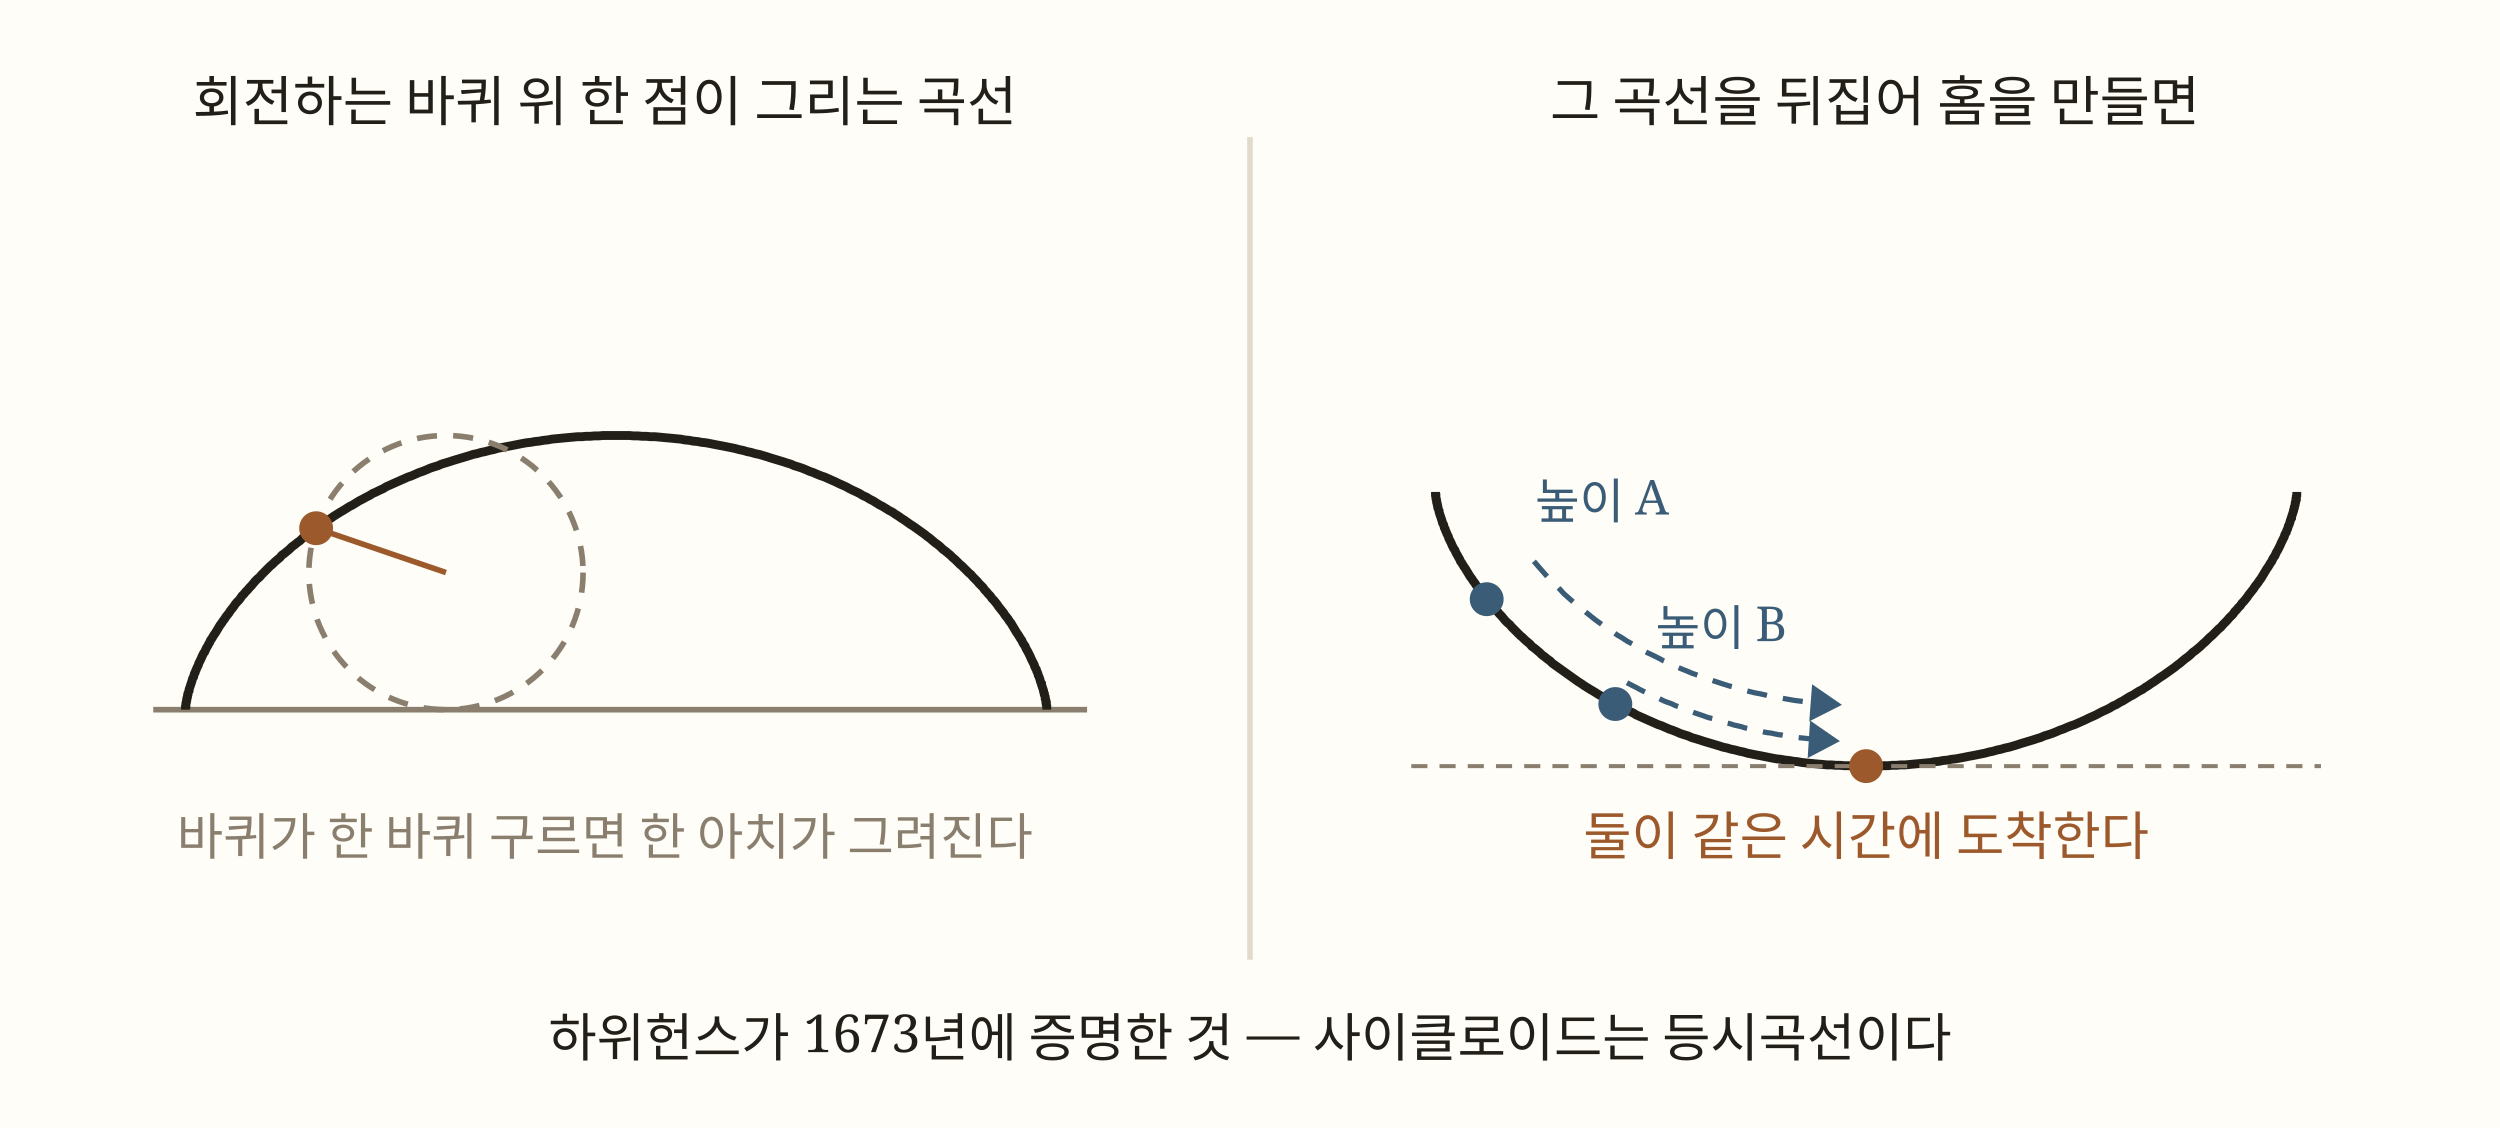
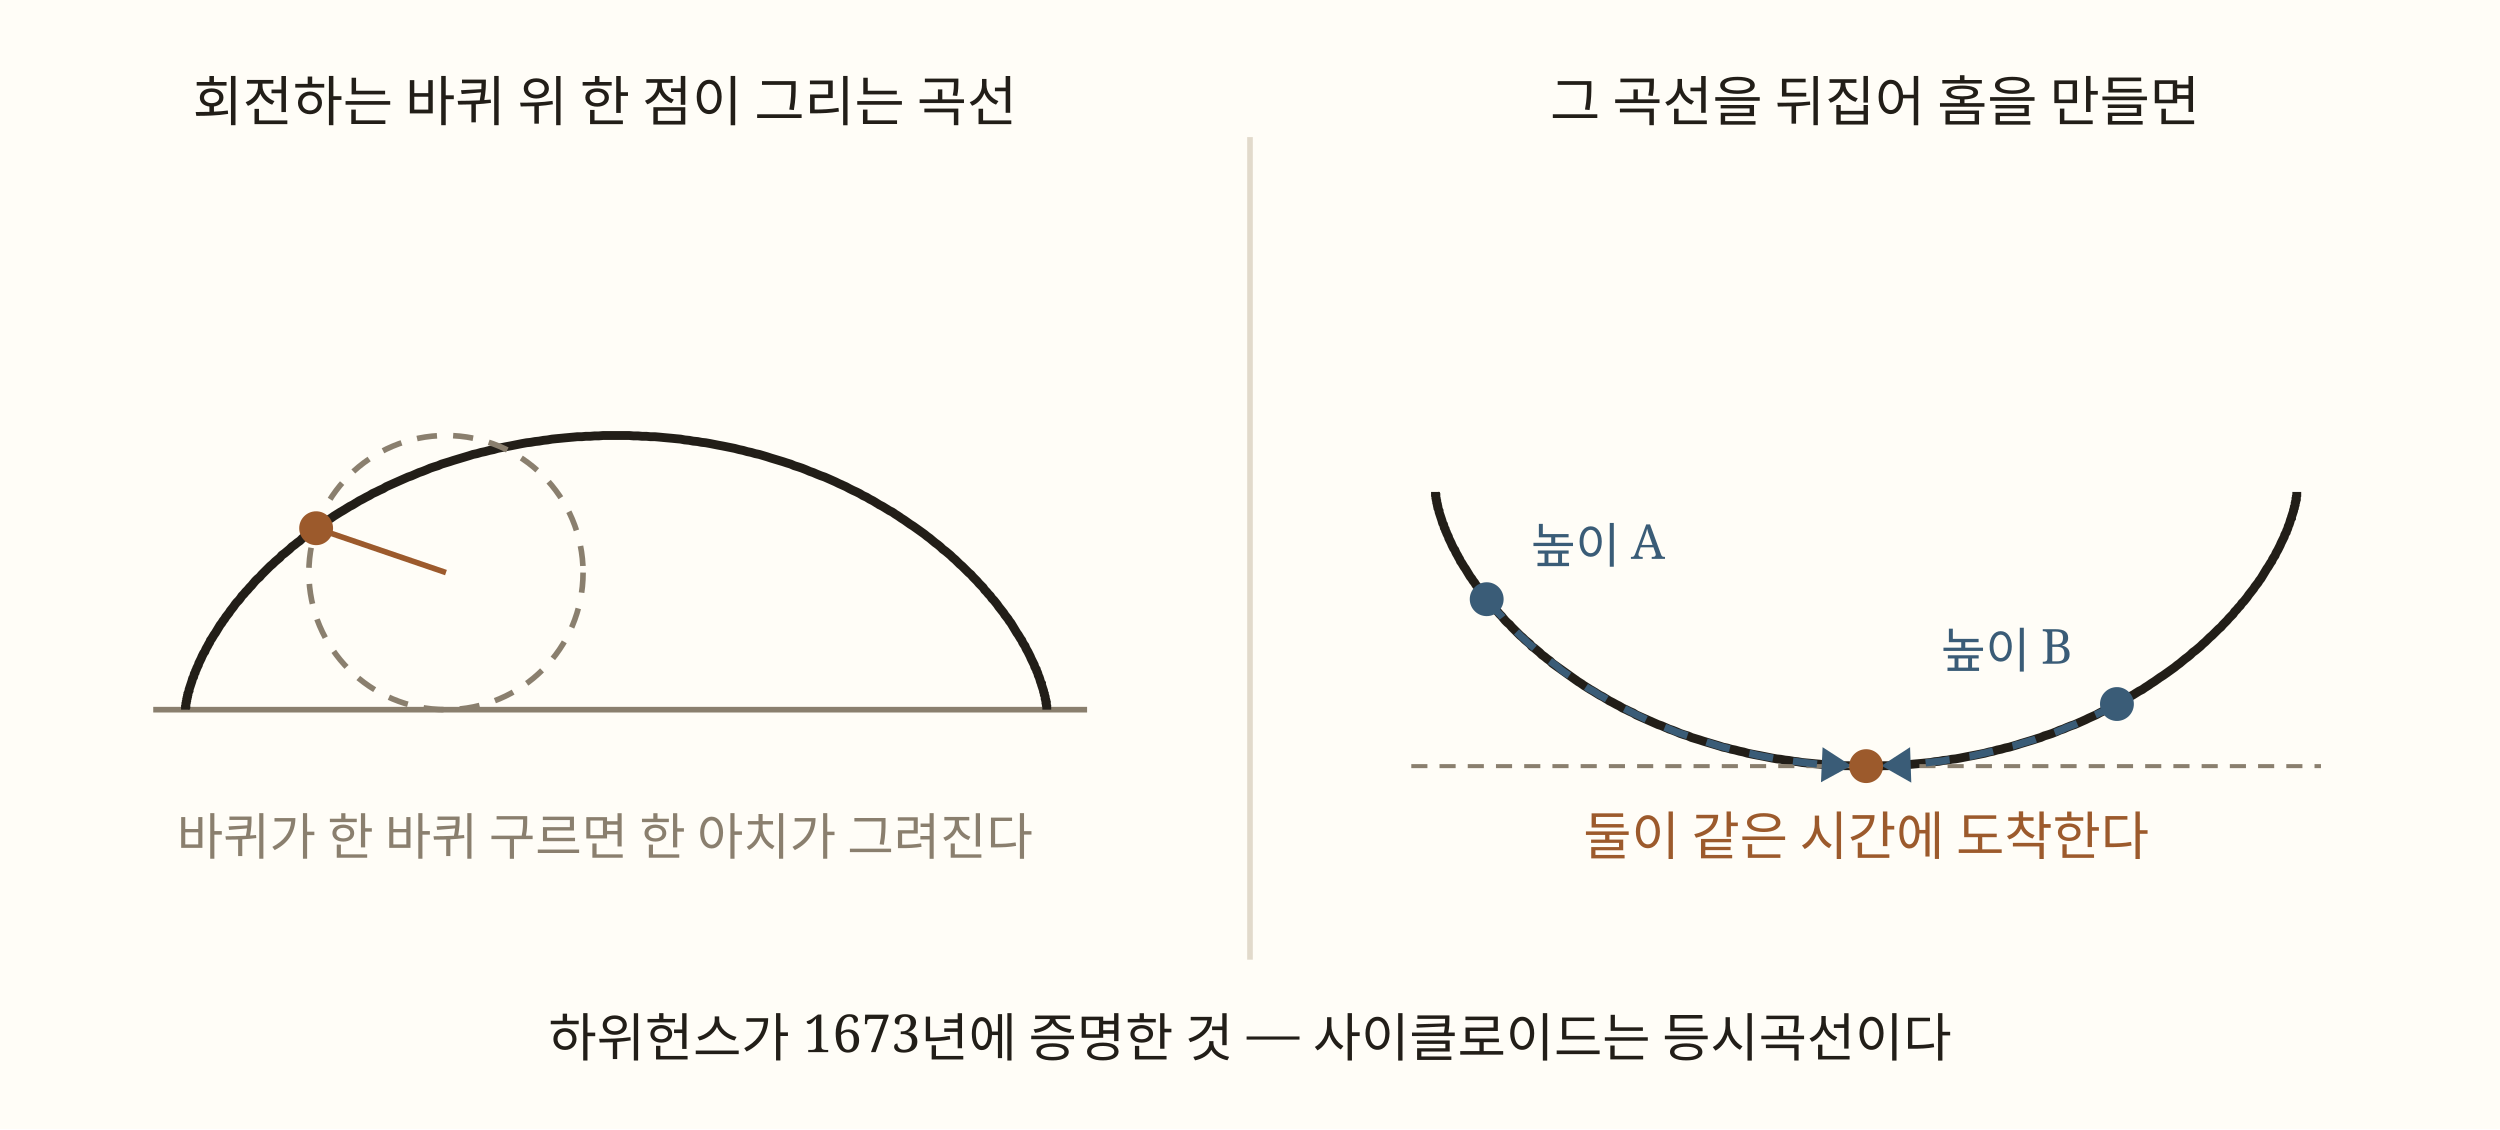
<svg xmlns="http://www.w3.org/2000/svg" viewBox="0 0 620 280" role="img" aria-label="바퀴가 굴러 그리는 사이클로이드와, 그 곡선을 뒤집은 홈에서 어느 높이에서 놓아도 바닥까지 같은 시간이 걸린다는 것">
  <rect width="620" height="280" fill="#FFFDF7" />
  <line x1="310" y1="34" x2="310" y2="238" stroke="#E2DACB" stroke-width="1.4" />
  <text x="150" y="30" font-family="EB Garamond, Georgia, serif" font-size="13.5" fill="#221E18" text-anchor="middle">회전하는 바퀴 위 한 점이 그리는 곡선</text>
  <line x1="38.0" y1="176.0" x2="269.6" y2="176.0" stroke="#8A7F6E" stroke-width="1.4" />
  <polyline points="46.0,176.0 46.0,176.0 46.0,176.0 46.0,176.0 46.0,175.9 46.0,175.9 46.0,175.8 46.0,175.8 46.0,175.7 46.0,175.7 46.0,175.6 46.0,175.5 46.0,175.4 46.0,175.3 46.1,175.2 46.1,175.1 46.1,174.9 46.1,174.8 46.1,174.6 46.1,174.5 46.2,174.3 46.2,174.2 46.2,174.0 46.3,173.8 46.3,173.6 46.3,173.4 46.4,173.2 46.4,173.0 46.5,172.8 46.5,172.5 46.6,172.3 46.6,172.0 46.7,171.8 46.8,171.5 46.9,171.3 46.9,171.0 47.0,170.7 47.1,170.4 47.2,170.1 47.3,169.8 47.4,169.5 47.5,169.2 47.6,168.9 47.7,168.5 47.8,168.2 48.0,167.9 48.1,167.5 48.2,167.1 48.4,166.8 48.5,166.4 48.7,166.0 48.8,165.7 49.0,165.3 49.2,164.9 49.3,164.5 49.5,164.1 49.7,163.7 49.9,163.3 50.1,162.8 50.3,162.4 50.5,162.0 50.8,161.6 51.0,161.1 51.2,160.7 51.5,160.2 51.7,159.8 52.0,159.3 52.2,158.8 52.5,158.4 52.8,157.9 53.1,157.4 53.4,157.0 53.7,156.5 54.0,156.0 54.3,155.5 54.6,155.0 55.0,154.5 55.3,154.0 55.7,153.5 56.0,153.0 56.4,152.5 56.8,152.0 57.1,151.5 57.5,151.0 57.9,150.5 58.3,149.9 58.7,149.4 59.2,148.9 59.6,148.4 60.0,147.8 60.5,147.3 60.9,146.8 61.4,146.3 61.9,145.7 62.4,145.2 62.8,144.7 63.3,144.1 63.8,143.6 64.4,143.1 64.9,142.5 65.4,142.0 65.9,141.5 66.5,140.9 67.0,140.4 67.6,139.9 68.2,139.3 68.8,138.8 69.4,138.3 69.9,137.7 70.6,137.2 71.2,136.7 71.8,136.2 72.4,135.6 73.1,135.1 73.7,134.6 74.4,134.1 75.0,133.5 75.7,133.0 76.4,132.5 77.1,132.0 77.8,131.5 78.5,131.0 79.2,130.5 79.9,130.0 80.6,129.5 81.3,129.0 82.1,128.5 82.8,128.0 83.6,127.5 84.4,127.0 85.1,126.6 85.9,126.1 86.7,125.6 87.5,125.2 88.3,124.7 89.1,124.2 89.9,123.8 90.8,123.3 91.6,122.9 92.4,122.4 93.3,122.0 94.1,121.6 95.0,121.2 95.8,120.7 96.7,120.3 97.6,119.9 98.5,119.5 99.4,119.1 100.3,118.7 101.2,118.3 102.1,118.0 103.0,117.6 103.9,117.2 104.8,116.9 105.8,116.5 106.7,116.1 107.6,115.8 108.6,115.5 109.5,115.1 110.5,114.8 111.5,114.5 112.4,114.2 113.4,113.9 114.4,113.6 115.4,113.3 116.4,113.0 117.3,112.7 118.3,112.5 119.3,112.2 120.3,112.0 121.4,111.7 122.4,111.5 123.4,111.2 124.4,111.0 125.4,110.8 126.5,110.6 127.5,110.4 128.5,110.2 129.5,110.0 130.6,109.8 131.6,109.7 132.7,109.5 133.7,109.4 134.8,109.2 135.8,109.1 136.9,108.9 137.9,108.8 139.0,108.7 140.0,108.6 141.1,108.5 142.2,108.4 143.2,108.3 144.3,108.3 145.3,108.2 146.4,108.2 147.5,108.1 148.5,108.1 149.6,108.0 150.7,108.0 151.7,108.0 152.8,108.0 153.9,108.0 155.0,108.0 156.0,108.0 157.1,108.1 158.2,108.1 159.2,108.2 160.3,108.2 161.3,108.3 162.4,108.3 163.5,108.4 164.5,108.5 165.6,108.6 166.7,108.7 167.7,108.8 168.8,108.9 169.8,109.1 170.9,109.2 171.9,109.4 173.0,109.5 174.0,109.7 175.0,109.8 176.1,110.0 177.1,110.2 178.1,110.4 179.2,110.6 180.2,110.8 181.2,111.0 182.2,111.2 183.3,111.5 184.3,111.7 185.3,112.0 186.3,112.2 187.3,112.5 188.3,112.7 189.3,113.0 190.3,113.3 191.2,113.6 192.2,113.9 193.2,114.2 194.2,114.5 195.1,114.8 196.1,115.1 197.0,115.5 198.0,115.8 198.9,116.1 199.9,116.5 200.8,116.9 201.7,117.2 202.6,117.6 203.6,118.0 204.5,118.3 205.4,118.7 206.3,119.1 207.2,119.5 208.0,119.9 208.9,120.3 209.8,120.7 210.7,121.2 211.5,121.6 212.4,122.0 213.2,122.4 214.0,122.9 214.9,123.3 215.7,123.8 216.5,124.2 217.3,124.7 218.1,125.2 218.9,125.6 219.7,126.1 220.5,126.6 221.3,127.0 222.0,127.5 222.8,128.0 223.5,128.5 224.3,129.0 225.0,129.5 225.7,130.0 226.5,130.5 227.2,131.0 227.9,131.5 228.6,132.0 229.3,132.5 229.9,133.0 230.6,133.5 231.3,134.1 231.9,134.6 232.6,135.1 233.2,135.6 233.8,136.2 234.5,136.7 235.1,137.2 235.7,137.7 236.3,138.3 236.9,138.8 237.4,139.3 238.0,139.9 238.6,140.4 239.1,140.9 239.7,141.5 240.2,142.0 240.8,142.5 241.3,143.1 241.8,143.6 242.3,144.1 242.8,144.7 243.3,145.2 243.8,145.7 244.2,146.3 244.7,146.8 245.1,147.3 245.6,147.8 246.0,148.4 246.5,148.9 246.9,149.4 247.3,149.9 247.7,150.5 248.1,151.0 248.5,151.5 248.9,152.0 249.2,152.5 249.6,153.0 250.0,153.5 250.3,154.0 250.7,154.5 251.0,155.0 251.3,155.5 251.6,156.0 251.9,156.5 252.2,157.0 252.5,157.4 252.8,157.9 253.1,158.4 253.4,158.8 253.6,159.3 253.9,159.8 254.2,160.2 254.4,160.7 254.6,161.1 254.9,161.6 255.1,162.0 255.3,162.4 255.5,162.8 255.7,163.3 255.9,163.7 256.1,164.1 256.3,164.5 256.5,164.9 256.6,165.3 256.8,165.7 257.0,166.0 257.1,166.4 257.3,166.8 257.4,167.1 257.5,167.5 257.7,167.9 257.8,168.2 257.9,168.5 258.0,168.9 258.1,169.2 258.3,169.5 258.3,169.8 258.4,170.1 258.5,170.4 258.6,170.7 258.7,171.0 258.8,171.3 258.8,171.5 258.9,171.8 259.0,172.0 259.0,172.3 259.1,172.5 259.2,172.8 259.2,173.0 259.2,173.2 259.3,173.4 259.3,173.6 259.4,173.8 259.4,174.0 259.4,174.2 259.5,174.3 259.5,174.5 259.5,174.6 259.5,174.8 259.5,174.9 259.6,175.1 259.6,175.2 259.6,175.3 259.6,175.4 259.6,175.5 259.6,175.6 259.6,175.7 259.6,175.7 259.6,175.8 259.6,175.8 259.6,175.9 259.6,175.9 259.6,176.0 259.6,176.0 259.6,176.0 259.6,176.0" fill="none" stroke="#221E18" stroke-width="2.2" />
  <circle cx="110.6" cy="142.0" r="34.0" fill="none" stroke="#8A7F6E" stroke-width="1.4" stroke-dasharray="5 4" />
  <line x1="110.6" y1="142.0" x2="78.4" y2="131.0" stroke="#9C5A2C" stroke-width="1.4" />
  <circle cx="78.4" cy="131.0" r="4.2" fill="#9C5A2C" />
  <text x="150" y="212" font-family="EB Garamond, Georgia, serif" font-size="12.5" fill="#8A7F6E" text-anchor="middle">바퀴가 한 바퀴 구르면 한 아치가 그려진다</text>
  <text x="465" y="30" font-family="EB Garamond, Georgia, serif" font-size="13.5" fill="#221E18" text-anchor="middle">그 곡선을 뒤집어 홈을 만들면</text>
  <polyline points="356.0,122.0 356.0,122.0 356.0,122.0 356.0,122.0 356.0,122.1 356.0,122.1 356.0,122.2 356.0,122.2 356.0,122.3 356.0,122.3 356.0,122.4 356.0,122.5 356.0,122.6 356.0,122.7 356.1,122.8 356.1,122.9 356.1,123.1 356.1,123.2 356.1,123.4 356.1,123.5 356.2,123.7 356.2,123.8 356.2,124.0 356.3,124.2 356.3,124.4 356.3,124.6 356.4,124.8 356.4,125.0 356.5,125.2 356.5,125.5 356.6,125.7 356.6,126.0 356.7,126.2 356.8,126.5 356.9,126.7 356.9,127.0 357.0,127.3 357.1,127.6 357.2,127.9 357.3,128.2 357.4,128.5 357.5,128.8 357.6,129.1 357.7,129.5 357.8,129.8 358.0,130.1 358.1,130.5 358.2,130.9 358.4,131.2 358.5,131.6 358.7,132.0 358.8,132.3 359.0,132.7 359.2,133.1 359.3,133.5 359.5,133.9 359.7,134.3 359.9,134.7 360.1,135.2 360.3,135.6 360.5,136.0 360.8,136.4 361.0,136.9 361.2,137.3 361.5,137.8 361.7,138.2 362.0,138.7 362.2,139.2 362.5,139.6 362.8,140.1 363.1,140.6 363.4,141.0 363.7,141.5 364.0,142.0 364.3,142.5 364.6,143.0 365.0,143.5 365.3,144.0 365.7,144.5 366.0,145.0 366.4,145.5 366.8,146.0 367.1,146.5 367.5,147.0 367.9,147.5 368.3,148.1 368.7,148.6 369.2,149.1 369.6,149.6 370.0,150.2 370.5,150.7 370.9,151.2 371.4,151.7 371.9,152.3 372.4,152.8 372.8,153.3 373.3,153.9 373.8,154.4 374.4,154.9 374.9,155.5 375.4,156.0 375.9,156.5 376.5,157.1 377.0,157.6 377.6,158.1 378.2,158.7 378.8,159.2 379.4,159.7 379.9,160.3 380.6,160.8 381.2,161.3 381.8,161.8 382.4,162.4 383.1,162.9 383.7,163.4 384.4,163.9 385.0,164.5 385.7,165.0 386.4,165.5 387.1,166.0 387.8,166.5 388.5,167.0 389.2,167.5 389.9,168.0 390.6,168.5 391.3,169.0 392.1,169.5 392.8,170.0 393.6,170.5 394.4,171.0 395.1,171.4 395.9,171.9 396.7,172.4 397.5,172.8 398.3,173.3 399.1,173.8 399.9,174.2 400.8,174.7 401.6,175.1 402.4,175.6 403.3,176.0 404.1,176.4 405.0,176.8 405.8,177.3 406.7,177.7 407.6,178.1 408.5,178.5 409.4,178.9 410.3,179.3 411.2,179.7 412.1,180.0 413.0,180.4 413.9,180.8 414.8,181.1 415.8,181.5 416.7,181.9 417.6,182.2 418.6,182.5 419.5,182.9 420.5,183.2 421.5,183.5 422.4,183.8 423.4,184.1 424.4,184.4 425.4,184.7 426.4,185.0 427.3,185.3 428.3,185.5 429.3,185.8 430.3,186.0 431.4,186.3 432.4,186.5 433.4,186.8 434.4,187.0 435.4,187.2 436.5,187.4 437.5,187.6 438.5,187.8 439.5,188.0 440.6,188.2 441.6,188.3 442.7,188.5 443.7,188.6 444.8,188.8 445.8,188.9 446.9,189.1 447.9,189.2 449.0,189.3 450.0,189.4 451.1,189.5 452.2,189.6 453.2,189.7 454.3,189.7 455.3,189.8 456.4,189.8 457.5,189.9 458.5,189.9 459.6,190.0 460.7,190.0 461.7,190.0 462.8,190.0 463.9,190.0 465.0,190.0 466.0,190.0 467.1,189.9 468.2,189.9 469.2,189.8 470.3,189.8 471.3,189.7 472.4,189.7 473.5,189.6 474.5,189.5 475.6,189.4 476.7,189.3 477.7,189.2 478.8,189.1 479.8,188.9 480.9,188.8 481.9,188.6 483.0,188.5 484.0,188.3 485.0,188.2 486.1,188.0 487.1,187.8 488.1,187.6 489.2,187.4 490.2,187.2 491.2,187.0 492.2,186.8 493.3,186.5 494.3,186.3 495.3,186.0 496.3,185.8 497.3,185.5 498.3,185.3 499.3,185.0 500.3,184.7 501.2,184.4 502.2,184.1 503.2,183.8 504.2,183.5 505.1,183.2 506.1,182.9 507.0,182.5 508.0,182.2 508.9,181.9 509.9,181.5 510.8,181.1 511.7,180.8 512.6,180.4 513.6,180.0 514.5,179.7 515.4,179.3 516.3,178.9 517.2,178.5 518.0,178.1 518.9,177.7 519.8,177.3 520.7,176.8 521.5,176.4 522.4,176.0 523.2,175.6 524.0,175.1 524.9,174.7 525.7,174.2 526.5,173.8 527.3,173.3 528.1,172.8 528.9,172.4 529.7,171.9 530.5,171.4 531.3,171.0 532.0,170.5 532.8,170.0 533.5,169.5 534.3,169.0 535.0,168.5 535.7,168.0 536.5,167.5 537.2,167.0 537.9,166.5 538.6,166.0 539.3,165.5 539.9,165.0 540.6,164.5 541.3,163.9 541.9,163.4 542.6,162.9 543.2,162.4 543.8,161.8 544.5,161.3 545.1,160.8 545.7,160.3 546.3,159.7 546.9,159.2 547.4,158.7 548.0,158.1 548.6,157.6 549.1,157.1 549.7,156.5 550.2,156.0 550.8,155.5 551.3,154.9 551.8,154.4 552.3,153.9 552.8,153.3 553.3,152.8 553.8,152.3 554.2,151.7 554.7,151.2 555.1,150.7 555.6,150.2 556.0,149.6 556.5,149.1 556.9,148.6 557.3,148.1 557.7,147.5 558.1,147.0 558.5,146.5 558.9,146.0 559.2,145.5 559.6,145.0 560.0,144.5 560.3,144.0 560.7,143.5 561.0,143.0 561.3,142.5 561.6,142.0 561.9,141.5 562.2,141.0 562.5,140.6 562.8,140.1 563.1,139.6 563.4,139.2 563.6,138.7 563.9,138.2 564.2,137.8 564.4,137.3 564.6,136.9 564.9,136.4 565.1,136.0 565.3,135.6 565.5,135.2 565.7,134.7 565.9,134.3 566.1,133.9 566.3,133.5 566.5,133.1 566.6,132.7 566.8,132.3 567.0,132.0 567.1,131.6 567.3,131.2 567.4,130.9 567.5,130.5 567.7,130.1 567.8,129.8 567.9,129.5 568.0,129.1 568.1,128.8 568.3,128.5 568.3,128.2 568.4,127.9 568.5,127.6 568.6,127.3 568.7,127.0 568.8,126.7 568.8,126.5 568.9,126.2 569.0,126.0 569.0,125.7 569.1,125.5 569.2,125.2 569.2,125.0 569.2,124.8 569.3,124.6 569.3,124.4 569.4,124.2 569.4,124.0 569.4,123.8 569.5,123.7 569.5,123.5 569.5,123.4 569.5,123.2 569.5,123.1 569.6,122.9 569.6,122.8 569.6,122.7 569.6,122.6 569.6,122.5 569.6,122.4 569.6,122.3 569.6,122.3 569.6,122.2 569.6,122.2 569.6,122.1 569.6,122.1 569.6,122.0 569.6,122.0 569.6,122.0 569.6,122.0" fill="none" stroke="#221E18" stroke-width="2.2" />
  <line x1="350.0" y1="190.0" x2="575.6" y2="190.0" stroke="#8A7F6E" stroke-width="1" stroke-dasharray="4 3" />
-   <polyline points="380.4,139.2 381.1,140.0 381.7,140.7 382.4,141.5 383.1,142.3 383.8,143.1 384.6,143.9 385.3,144.7 386.2,145.5 387.0,146.3 387.8,147.2 388.7,148.0 389.6,148.8 390.5,149.6 391.5,150.4 392.5,151.2 393.5,152.0 394.5,152.8 395.5,153.6 396.6,154.4 397.7,155.2 398.8,156.0 400.0,156.7 401.1,157.5 402.3,158.2 403.5,159.0 404.8,159.7 406.0,160.4 407.3,161.2 408.6,161.9 409.9,162.5 411.3,163.2 412.6,163.9 414.0,164.5 415.4,165.2 416.8,165.8 418.3,166.4 419.7,167.0 421.2,167.5 422.7,168.1 424.2,168.6 425.7,169.1 427.2,169.6 428.8,170.1 430.4,170.5 431.9,171.0 433.5,171.4 435.1,171.8 436.7,172.1 438.4,172.5 440.0,172.8 441.6,173.1 443.3,173.4 445.0,173.7 446.6,173.9 448.3,174.1 450.0,174.3 451.7,174.5" fill="none" stroke="#3A5C77" stroke-width="1.3" stroke-dasharray="5 4" />
-   <polygon points="456.8,174.8 448.7,178.9 449.4,169.7" fill="#3A5C77" />
-   <polyline points="403.5,169.3 404.2,169.7 405.0,170.1 405.8,170.5 406.5,170.9 407.3,171.3 408.1,171.7 408.8,172.0 409.6,172.4 410.4,172.8 411.2,173.1 412.0,173.5 412.8,173.9 413.6,174.2 414.5,174.5 415.3,174.9 416.1,175.2 417.0,175.5 417.8,175.9 418.6,176.2 419.5,176.5 420.3,176.8 421.2,177.1 422.1,177.4 422.9,177.7 423.8,178.0 424.7,178.2 425.6,178.5 426.4,178.8 427.3,179.0 428.2,179.3 429.1,179.5 430.0,179.8 430.9,180.0 431.8,180.2 432.7,180.5 433.7,180.7 434.6,180.9 435.5,181.1 436.4,181.3 437.3,181.5 438.3,181.7 439.2,181.8 440.1,182.0 441.1,182.2 442.0,182.3 443.0,182.5 443.9,182.6 444.8,182.7 445.8,182.9 446.7,183.0 447.7,183.1 448.6,183.2 449.6,183.3 450.6,183.4 451.5,183.5 452.5,183.6 453.4,183.7" fill="none" stroke="#3A5C77" stroke-width="1.3" stroke-dasharray="5 4" />
-   <polygon points="456.3,183.8 448.3,188.0 448.9,178.7" fill="#3A5C77" />
+   <polyline points="368.7,148.6 369.4,149.4 370.1,150.2 370.8,151.0 371.5,151.9 372.3,152.7 373.0,153.6 373.8,154.4 374.7,155.2 375.5,156.1 376.3,156.9 377.2,157.8 378.1,158.6 379.0,159.5 380.0,160.3 380.9,161.1 381.9,162.0 382.9,162.8 383.9,163.6 385.0,164.4 386.1,165.2 387.1,166.1 388.2,166.9 389.4,167.7 390.5,168.4 391.7,169.2 392.8,170.0 394.0,170.8 395.3,171.5 396.5,172.3 397.8,173.0 399.0,173.7 400.3,174.4 401.6,175.1 403.0,175.8 404.3,176.5 405.7,177.2 407.0,177.8 408.4,178.5 409.8,179.1 411.3,179.7 412.7,180.3 414.2,180.9 415.6,181.5 417.1,182.0 418.6,182.5 420.1,183.1 421.6,183.6 423.2,184.0 424.7,184.5 426.3,185.0 427.8,185.4 429.4,185.8 431.0,186.2 432.6,186.6 434.2,186.9 435.8,187.3 437.4,187.6 439.1,187.9 440.7,188.2 442.4,188.5 444.0,188.7 445.7,188.9 447.3,189.1 449.0,189.3 450.7,189.5 452.3,189.6 454.0,189.7 455.7,189.8" fill="none" stroke="#3A5C77" stroke-width="1.8" stroke-dasharray="6 5" />
+   <polygon points="459.1,189.9 451.6,194.0 452.0,185.3" fill="#3A5C77" />
+   <polyline points="525.0,174.6 524.3,175.0 523.6,175.4 522.8,175.7 522.1,176.1 521.4,176.5 520.7,176.8 519.9,177.2 519.2,177.5 518.4,177.9 517.7,178.2 516.9,178.6 516.2,178.9 515.4,179.3 514.7,179.6 513.9,179.9 513.1,180.2 512.3,180.5 511.5,180.9 510.7,181.2 510.0,181.5 509.2,181.8 508.4,182.1 507.5,182.4 506.7,182.6 505.9,182.9 505.1,183.2 504.3,183.5 503.5,183.7 502.6,184.0 501.8,184.2 501.0,184.5 500.1,184.7 499.3,185.0 498.4,185.2 497.6,185.5 496.7,185.7 495.9,185.9 495.0,186.1 494.2,186.3 493.3,186.5 492.5,186.7 491.6,186.9 490.7,187.1 489.8,187.3 489.0,187.5 488.1,187.6 487.2,187.8 486.3,187.9 485.4,188.1 484.6,188.2 483.7,188.4 482.8,188.5 481.9,188.7 481.0,188.8 480.1,188.9 479.2,189.0 478.3,189.1 477.4,189.2 476.5,189.3 475.6,189.4 474.7,189.5 473.8,189.6 472.9,189.6 472.0,189.7 471.1,189.7 470.2,189.8 469.3,189.8 468.4,189.9" fill="none" stroke="#3A5C77" stroke-width="1.8" stroke-dasharray="6 5" />
+   <polygon points="466.6,189.9 473.7,185.3 474.0,194.1" fill="#3A5C77" />
  <circle cx="368.7" cy="148.6" r="4.2" fill="#3A5C77" />
-   <circle cx="400.6" cy="174.6" r="4.2" fill="#3A5C77" />
+   <circle cx="525.0" cy="174.6" r="4.2" fill="#3A5C77" />
  <circle cx="462.8" cy="190.0" r="4.2" fill="#9C5A2C" />
-   <text x="380.7" y="128.6" font-family="EB Garamond, Georgia, serif" font-size="12" fill="#3A5C77">높이 A</text>
-   <text x="410.6" y="160.0" font-family="EB Garamond, Georgia, serif" font-size="12" fill="#3A5C77">높이 B</text>
+   <text x="379.7" y="139.6" font-family="EB Garamond, Georgia, serif" font-size="12" fill="#3A5C77">높이 A</text>
+   <text x="514.0" y="165.6" font-family="EB Garamond, Georgia, serif" font-size="12" fill="#3A5C77" text-anchor="end">높이 B</text>
  <text x="462.8" y="212" font-family="EB Garamond, Georgia, serif" font-size="13" fill="#9C5A2C" text-anchor="middle">둘이 같은 시간에 도착한다</text>
  <text x="310" y="262" font-family="EB Garamond, Georgia, serif" font-size="13" fill="#221E18" text-anchor="middle">하위헌스가 1673년에 증명한 것 — 사이클로이드는 등시곡선이다</text>
</svg>
